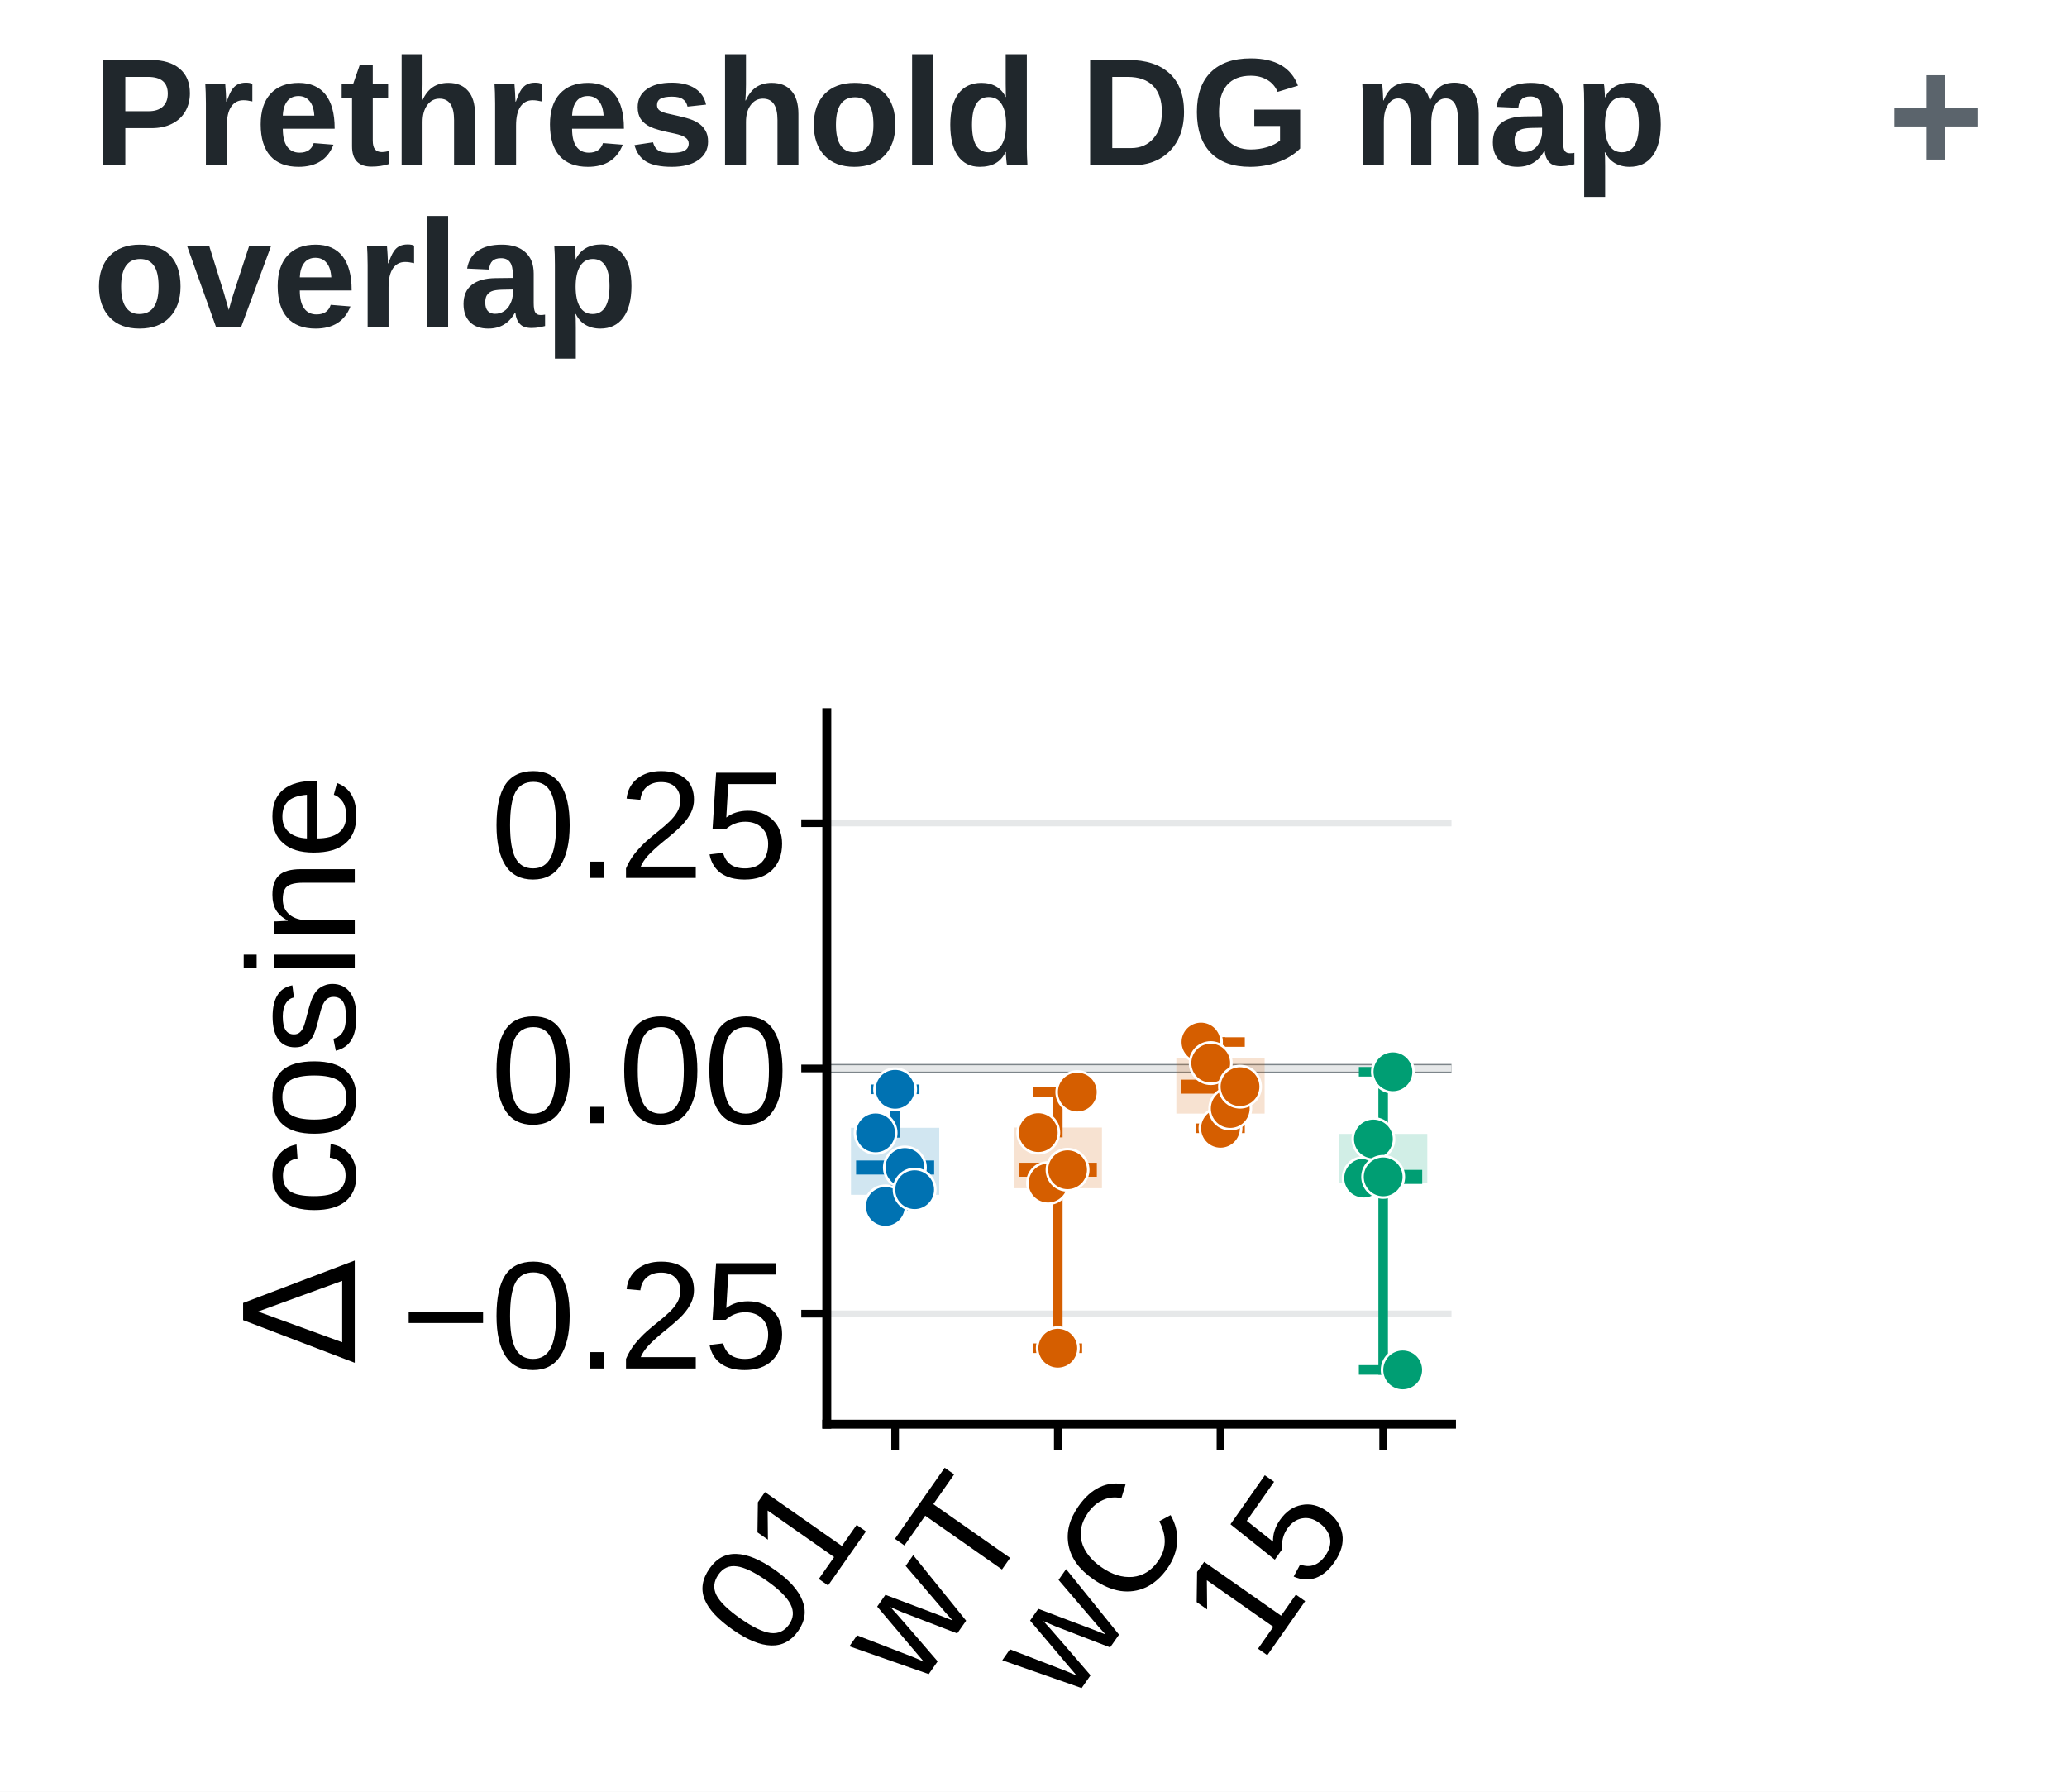
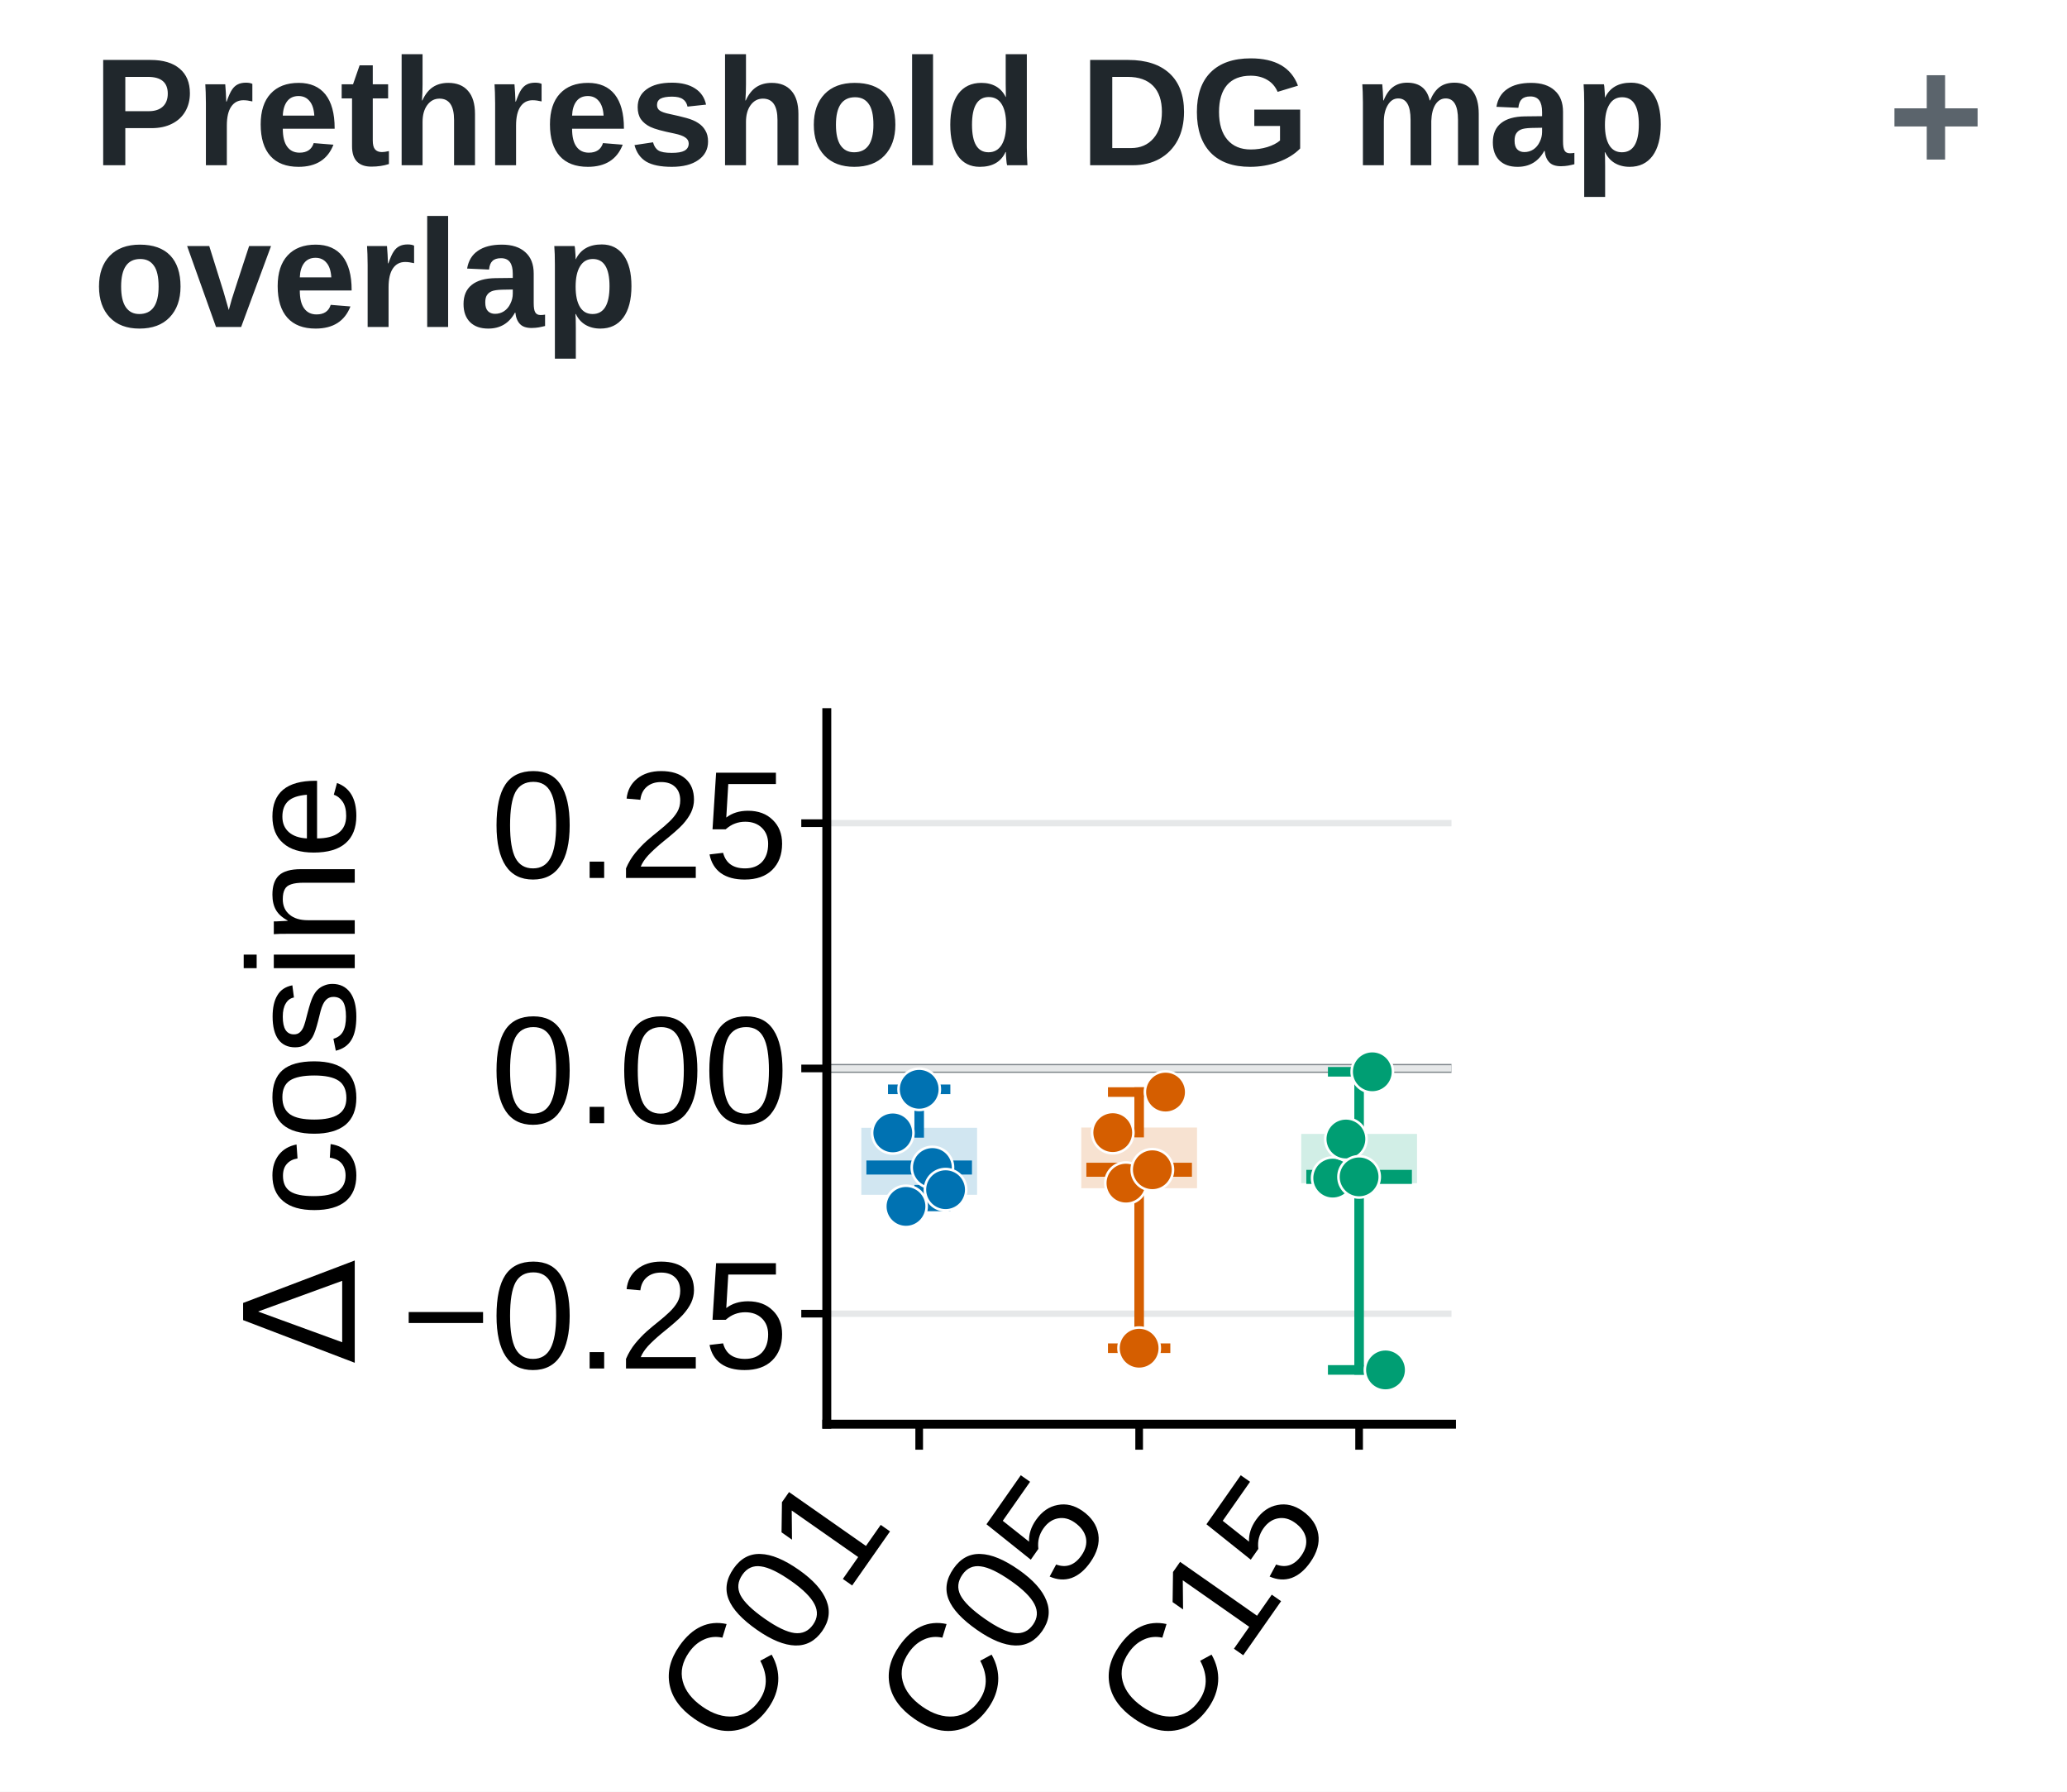
<svg xmlns="http://www.w3.org/2000/svg" xmlns:xlink="http://www.w3.org/1999/xlink" width="162pt" height="140.4pt" viewBox="0 0 162 140.4" version="1.1">
  <defs>
    <style type="text/css">*{stroke-linejoin: round; stroke-linecap: butt}</style>
  </defs>
  <g id="figure_1">
    <g id="patch_1">
      <path d="M 0 140.4 L 162 140.4 L 162 0 L 0 0 z " style="fill: #ffffff" />
    </g>
    <g id="axes_1">
      <g id="patch_2">
        <path d="M 64.8 111.6 L 113.76 111.6 L 113.76 55.843 L 64.8 55.843 z " style="fill: #ffffff" />
      </g>
      <g id="line2d_1">
        <path d="M 64.8 83.722 L 113.76 83.722 " clip-path="url(#p81a2403ec0)" style="fill: none; stroke: #7d858a; stroke-width: 0.7; stroke-linecap: square" />
      </g>
      <g id="matplotlib.axis_1">
        <g id="xtick_1">
          <g id="line2d_2">
            <defs>
              <path id="m8e8d9a8fae" d="M 0 0 L 0 2 " style="stroke: #000000; stroke-width: 0.6" />
            </defs>
            <g>
-               <use xlink:href="#m8e8d9a8fae" x="70.155" y="111.6" style="stroke: #000000; stroke-width: 0.6" />
+               <use xlink:href="#m8e8d9a8fae" x="72.041" y="111.6" style="stroke: #000000; stroke-width: 0.6" />
            </g>
          </g>
          <g id="text_1">
-             <text style="font-size: 12px; font-family: 'Arial'" transform="translate(60.54623 130.4593) rotate(-55)">01</text>
+             <text style="font-size: 12px; font-family: 'Arial'" transform="translate(57.46103 137.5582) rotate(-55)">C01</text>
          </g>
        </g>
        <g id="xtick_2">
          <g id="line2d_3">
            <g>
-               <use xlink:href="#m8e8d9a8fae" x="82.905" y="111.6" style="stroke: #000000; stroke-width: 0.6" />
+               <use xlink:href="#m8e8d9a8fae" x="89.28" y="111.6" style="stroke: #000000; stroke-width: 0.6" />
            </g>
          </g>
          <g id="text_2">
-             <text style="font-size: 12px; font-family: 'Arial'" transform="translate(71.77661 132.6295) rotate(-55)">wT</text>
+             <text style="font-size: 12px; font-family: 'Arial'" transform="translate(74.70047 137.5582) rotate(-55)">C05</text>
          </g>
        </g>
        <g id="xtick_3">
          <g id="line2d_4">
            <g>
-               <use xlink:href="#m8e8d9a8fae" x="95.655" y="111.6" style="stroke: #000000; stroke-width: 0.6" />
+               <use xlink:href="#m8e8d9a8fae" x="106.519" y="111.6" style="stroke: #000000; stroke-width: 0.6" />
            </g>
          </g>
          <g id="text_3">
-             <text style="font-size: 12px; font-family: 'Arial'" transform="translate(83.75981 133.7246) rotate(-55)">wC</text>
-           </g>
-         </g>
-         <g id="xtick_4">
-           <g id="line2d_5">
-             <g>
-               <use xlink:href="#m8e8d9a8fae" x="108.405" y="111.6" style="stroke: #000000; stroke-width: 0.6" />
-             </g>
-           </g>
-           <g id="text_4">
-             <text style="font-size: 12px; font-family: 'Arial'" transform="translate(98.79623 130.4593) rotate(-55)">15</text>
+             <text style="font-size: 12px; font-family: 'Arial'" transform="translate(91.93991 137.5582) rotate(-55)">C15</text>
          </g>
        </g>
      </g>
      <g id="matplotlib.axis_2">
        <g id="ytick_1">
+           <g id="line2d_5">
+             <path d="M 64.8 102.94 L 113.76 102.94 " clip-path="url(#p81a2403ec0)" style="fill: none; stroke: #e6e8e9; stroke-width: 0.5; stroke-linecap: square" />
+           </g>
          <g id="line2d_6">
-             <path d="M 64.8 102.94 L 113.76 102.94 " clip-path="url(#p81a2403ec0)" style="fill: none; stroke: #e6e8e9; stroke-width: 0.5; stroke-linecap: square" />
-           </g>
-           <g id="line2d_7">
            <defs>
              <path id="m2e3f482a18" d="M 0 0 L -2 0 " style="stroke: #000000; stroke-width: 0.6" />
            </defs>
            <g>
              <use xlink:href="#m2e3f482a18" x="64.8" y="102.94" style="stroke: #000000; stroke-width: 0.6" />
            </g>
          </g>
+           <g id="text_4">
+             <text style="font-size: 12px; font-family: 'Arial'; text-anchor: end" x="61.8" y="107.235" transform="rotate(-0 61.8 107.2348)">−0.25</text>
+           </g>
+         </g>
+         <g id="ytick_2">
+           <g id="line2d_7">
+             <path d="M 64.8 83.722 L 113.76 83.722 " clip-path="url(#p81a2403ec0)" style="fill: none; stroke: #e6e8e9; stroke-width: 0.5; stroke-linecap: square" />
+           </g>
+           <g id="line2d_8">
+             <g>
+               <use xlink:href="#m2e3f482a18" x="64.8" y="83.722" style="stroke: #000000; stroke-width: 0.6" />
+             </g>
+           </g>
          <g id="text_5">
-             <text style="font-size: 12px; font-family: 'Arial'; text-anchor: end" x="61.8" y="107.235" transform="rotate(-0 61.8 107.2348)">−0.25</text>
-           </g>
-         </g>
-         <g id="ytick_2">
-           <g id="line2d_8">
-             <path d="M 64.8 83.722 L 113.76 83.722 " clip-path="url(#p81a2403ec0)" style="fill: none; stroke: #e6e8e9; stroke-width: 0.5; stroke-linecap: square" />
-           </g>
+             <text style="font-size: 12px; font-family: 'Arial'; text-anchor: end" x="61.8" y="88.016" transform="rotate(-0 61.8 88.01629)">0.00</text>
+           </g>
+         </g>
+         <g id="ytick_3">
          <g id="line2d_9">
-             <g>
-               <use xlink:href="#m2e3f482a18" x="64.8" y="83.722" style="stroke: #000000; stroke-width: 0.6" />
+             <path d="M 64.8 64.503 L 113.76 64.503 " clip-path="url(#p81a2403ec0)" style="fill: none; stroke: #e6e8e9; stroke-width: 0.5; stroke-linecap: square" />
+           </g>
+           <g id="line2d_10">
+             <g>
+               <use xlink:href="#m2e3f482a18" x="64.8" y="64.503" style="stroke: #000000; stroke-width: 0.6" />
            </g>
          </g>
          <g id="text_6">
-             <text style="font-size: 12px; font-family: 'Arial'; text-anchor: end" x="61.8" y="88.016" transform="rotate(-0 61.8 88.01629)">0.00</text>
-           </g>
-         </g>
-         <g id="ytick_3">
-           <g id="line2d_10">
-             <path d="M 64.8 64.503 L 113.76 64.503 " clip-path="url(#p81a2403ec0)" style="fill: none; stroke: #e6e8e9; stroke-width: 0.5; stroke-linecap: square" />
-           </g>
-           <g id="line2d_11">
-             <g>
-               <use xlink:href="#m2e3f482a18" x="64.8" y="64.503" style="stroke: #000000; stroke-width: 0.6" />
-             </g>
-           </g>
-           <g id="text_7">
            <text style="font-size: 12px; font-family: 'Arial'; text-anchor: end" x="61.8" y="68.798" transform="rotate(-0 61.8 68.79779)">0.25</text>
          </g>
        </g>
-         <g id="text_8">
+         <g id="text_7">
          <g transform="translate(28.05313 106.8816) rotate(-90)">
            <text>
              <tspan x="0" y="-0.25" style="font-size: 12px; font-family: 'DejaVu Sans'">Δ</tspan>
              <tspan x="8.209" y="-0.25" style="font-size: 12px; font-family: 'Arial'"> </tspan>
              <tspan x="11.543" y="-0.25" style="font-size: 12px; font-family: 'Arial'">c</tspan>
              <tspan x="17.543" y="-0.25" style="font-size: 12px; font-family: 'Arial'">o</tspan>
              <tspan x="24.217" y="-0.25" style="font-size: 12px; font-family: 'Arial'">s</tspan>
              <tspan x="30.217" y="-0.25" style="font-size: 12px; font-family: 'Arial'">i</tspan>
              <tspan x="32.883" y="-0.25" style="font-size: 12px; font-family: 'Arial'">n</tspan>
              <tspan x="39.557" y="-0.25" style="font-size: 12px; font-family: 'Arial'">e</tspan>
            </text>
          </g>
        </g>
      </g>
      <g id="patch_3">
-         <path d="M 67.095 93.224 L 73.215 93.224 L 73.215 88.774 L 67.095 88.774 L 67.095 93.224 z " clip-path="url(#p81a2403ec0)" style="fill: #0072b2; opacity: 0.18; stroke: #0072b2; stroke-width: 0.8; stroke-linejoin: miter" />
+         <path d="M 67.903 93.224 L 76.178 93.224 L 76.178 88.774 L 67.903 88.774 L 67.903 93.224 z " clip-path="url(#p81a2403ec0)" style="fill: #0072b2; opacity: 0.18; stroke: #0072b2; stroke-width: 0.8; stroke-linejoin: miter" />
+       </g>
+       <g id="line2d_11">
+         <path d="M 72.041 93.224 L 72.041 94.534 " clip-path="url(#p81a2403ec0)" style="fill: none; stroke: #0072b2; stroke-width: 0.75; stroke-linecap: square" />
      </g>
      <g id="line2d_12">
-         <path d="M 70.155 93.224 L 70.155 94.534 " clip-path="url(#p81a2403ec0)" style="fill: none; stroke: #0072b2; stroke-width: 0.75; stroke-linecap: square" />
+         <path d="M 72.041 88.774 L 72.041 85.358 " clip-path="url(#p81a2403ec0)" style="fill: none; stroke: #0072b2; stroke-width: 0.75; stroke-linecap: square" />
      </g>
      <g id="line2d_13">
-         <path d="M 70.155 88.774 L 70.155 85.358 " clip-path="url(#p81a2403ec0)" style="fill: none; stroke: #0072b2; stroke-width: 0.75; stroke-linecap: square" />
+         <path d="M 69.972 94.534 L 74.109 94.534 " clip-path="url(#p81a2403ec0)" style="fill: none; stroke: #0072b2; stroke-width: 0.75; stroke-linecap: square" />
      </g>
      <g id="line2d_14">
-         <path d="M 68.625 94.534 L 71.685 94.534 " clip-path="url(#p81a2403ec0)" style="fill: none; stroke: #0072b2; stroke-width: 0.75; stroke-linecap: square" />
+         <path d="M 69.972 85.358 L 74.109 85.358 " clip-path="url(#p81a2403ec0)" style="fill: none; stroke: #0072b2; stroke-width: 0.75; stroke-linecap: square" />
+       </g>
+       <g id="patch_4">
+         <path d="M 85.143 92.71 L 93.417 92.71 L 93.417 88.753 L 85.143 88.753 L 85.143 92.71 z " clip-path="url(#p81a2403ec0)" style="fill: #d55e00; opacity: 0.18; stroke: #d55e00; stroke-width: 0.8; stroke-linejoin: miter" />
      </g>
      <g id="line2d_15">
-         <path d="M 68.625 85.358 L 71.685 85.358 " clip-path="url(#p81a2403ec0)" style="fill: none; stroke: #0072b2; stroke-width: 0.75; stroke-linecap: square" />
-       </g>
-       <g id="patch_4">
-         <path d="M 79.845 92.71 L 85.965 92.71 L 85.965 88.753 L 79.845 88.753 L 79.845 92.71 z " clip-path="url(#p81a2403ec0)" style="fill: #d55e00; opacity: 0.18; stroke: #d55e00; stroke-width: 0.8; stroke-linejoin: miter" />
+         <path d="M 89.28 92.71 L 89.28 105.645 " clip-path="url(#p81a2403ec0)" style="fill: none; stroke: #d55e00; stroke-width: 0.75; stroke-linecap: square" />
      </g>
      <g id="line2d_16">
-         <path d="M 82.905 92.71 L 82.905 105.645 " clip-path="url(#p81a2403ec0)" style="fill: none; stroke: #d55e00; stroke-width: 0.75; stroke-linecap: square" />
+         <path d="M 89.28 88.753 L 89.28 85.576 " clip-path="url(#p81a2403ec0)" style="fill: none; stroke: #d55e00; stroke-width: 0.75; stroke-linecap: square" />
      </g>
      <g id="line2d_17">
-         <path d="M 82.905 88.753 L 82.905 85.576 " clip-path="url(#p81a2403ec0)" style="fill: none; stroke: #d55e00; stroke-width: 0.75; stroke-linecap: square" />
+         <path d="M 87.211 105.645 L 91.349 105.645 " clip-path="url(#p81a2403ec0)" style="fill: none; stroke: #d55e00; stroke-width: 0.75; stroke-linecap: square" />
      </g>
      <g id="line2d_18">
-         <path d="M 81.375 105.645 L 84.435 105.645 " clip-path="url(#p81a2403ec0)" style="fill: none; stroke: #d55e00; stroke-width: 0.75; stroke-linecap: square" />
+         <path d="M 87.211 85.576 L 91.349 85.576 " clip-path="url(#p81a2403ec0)" style="fill: none; stroke: #d55e00; stroke-width: 0.75; stroke-linecap: square" />
+       </g>
+       <g id="patch_5">
+         <path d="M 102.382 92.317 L 110.657 92.317 L 110.657 89.254 L 102.382 89.254 L 102.382 92.317 z " clip-path="url(#p81a2403ec0)" style="fill: #009e73; opacity: 0.18; stroke: #009e73; stroke-width: 0.8; stroke-linejoin: miter" />
      </g>
      <g id="line2d_19">
-         <path d="M 81.375 85.576 L 84.435 85.576 " clip-path="url(#p81a2403ec0)" style="fill: none; stroke: #d55e00; stroke-width: 0.75; stroke-linecap: square" />
-       </g>
-       <g id="patch_5">
-         <path d="M 92.595 86.863 L 98.715 86.863 L 98.715 83.305 L 92.595 83.305 L 92.595 86.863 z " clip-path="url(#p81a2403ec0)" style="fill: #d55e00; opacity: 0.18; stroke: #d55e00; stroke-width: 0.8; stroke-linejoin: miter" />
+         <path d="M 106.519 92.317 L 106.519 107.347 " clip-path="url(#p81a2403ec0)" style="fill: none; stroke: #009e73; stroke-width: 0.75; stroke-linecap: square" />
      </g>
      <g id="line2d_20">
-         <path d="M 95.655 86.863 L 95.655 88.414 " clip-path="url(#p81a2403ec0)" style="fill: none; stroke: #d55e00; stroke-width: 0.75; stroke-linecap: square" />
+         <path d="M 106.519 89.254 L 106.519 83.986 " clip-path="url(#p81a2403ec0)" style="fill: none; stroke: #009e73; stroke-width: 0.75; stroke-linecap: square" />
      </g>
      <g id="line2d_21">
-         <path d="M 95.655 83.305 L 95.655 81.655 " clip-path="url(#p81a2403ec0)" style="fill: none; stroke: #d55e00; stroke-width: 0.75; stroke-linecap: square" />
+         <path d="M 104.451 107.347 L 108.588 107.347 " clip-path="url(#p81a2403ec0)" style="fill: none; stroke: #009e73; stroke-width: 0.75; stroke-linecap: square" />
      </g>
      <g id="line2d_22">
-         <path d="M 94.125 88.414 L 97.185 88.414 " clip-path="url(#p81a2403ec0)" style="fill: none; stroke: #d55e00; stroke-width: 0.75; stroke-linecap: square" />
+         <path d="M 104.451 83.986 L 108.588 83.986 " clip-path="url(#p81a2403ec0)" style="fill: none; stroke: #009e73; stroke-width: 0.75; stroke-linecap: square" />
      </g>
      <g id="line2d_23">
-         <path d="M 94.125 81.655 L 97.185 81.655 " clip-path="url(#p81a2403ec0)" style="fill: none; stroke: #d55e00; stroke-width: 0.75; stroke-linecap: square" />
+         <path d="M 67.903 91.486 L 76.178 91.486 " clip-path="url(#p81a2403ec0)" style="fill: none; stroke: #0072b2; stroke-width: 1.1" />
+       </g>
+       <g id="line2d_24">
+         <path d="M 85.143 91.662 L 93.417 91.662 " clip-path="url(#p81a2403ec0)" style="fill: none; stroke: #d55e00; stroke-width: 1.1" />
+       </g>
+       <g id="line2d_25">
+         <path d="M 102.382 92.22 L 110.657 92.22 " clip-path="url(#p81a2403ec0)" style="fill: none; stroke: #009e73; stroke-width: 1.1" />
      </g>
      <g id="patch_6">
-         <path d="M 105.345 92.317 L 111.465 92.317 L 111.465 89.254 L 105.345 89.254 L 105.345 92.317 z " clip-path="url(#p81a2403ec0)" style="fill: #009e73; opacity: 0.18; stroke: #009e73; stroke-width: 0.8; stroke-linejoin: miter" />
-       </g>
-       <g id="line2d_24">
-         <path d="M 108.405 92.317 L 108.405 107.347 " clip-path="url(#p81a2403ec0)" style="fill: none; stroke: #009e73; stroke-width: 0.75; stroke-linecap: square" />
-       </g>
-       <g id="line2d_25">
-         <path d="M 108.405 89.254 L 108.405 83.986 " clip-path="url(#p81a2403ec0)" style="fill: none; stroke: #009e73; stroke-width: 0.75; stroke-linecap: square" />
-       </g>
-       <g id="line2d_26">
-         <path d="M 106.875 107.347 L 109.935 107.347 " clip-path="url(#p81a2403ec0)" style="fill: none; stroke: #009e73; stroke-width: 0.75; stroke-linecap: square" />
-       </g>
-       <g id="line2d_27">
-         <path d="M 106.875 83.986 L 109.935 83.986 " clip-path="url(#p81a2403ec0)" style="fill: none; stroke: #009e73; stroke-width: 0.75; stroke-linecap: square" />
-       </g>
-       <g id="line2d_28">
-         <path d="M 67.095 91.486 L 73.215 91.486 " clip-path="url(#p81a2403ec0)" style="fill: none; stroke: #0072b2; stroke-width: 1.1" />
-       </g>
-       <g id="line2d_29">
-         <path d="M 79.845 91.662 L 85.965 91.662 " clip-path="url(#p81a2403ec0)" style="fill: none; stroke: #d55e00; stroke-width: 1.1" />
-       </g>
-       <g id="line2d_30">
-         <path d="M 92.595 85.152 L 98.715 85.152 " clip-path="url(#p81a2403ec0)" style="fill: none; stroke: #d55e00; stroke-width: 1.1" />
-       </g>
-       <g id="line2d_31">
-         <path d="M 105.345 92.22 L 111.465 92.22 " clip-path="url(#p81a2403ec0)" style="fill: none; stroke: #009e73; stroke-width: 1.1" />
+         <path d="M 64.8 111.6 L 64.8 55.843 " style="fill: none; stroke: #000000; stroke-width: 0.7; stroke-linejoin: miter; stroke-linecap: square" />
      </g>
      <g id="patch_7">
-         <path d="M 64.8 111.6 L 64.8 55.843 " style="fill: none; stroke: #000000; stroke-width: 0.7; stroke-linejoin: miter; stroke-linecap: square" />
-       </g>
-       <g id="patch_8">
        <path d="M 64.8 111.6 L 113.76 111.6 " style="fill: none; stroke: #000000; stroke-width: 0.7; stroke-linejoin: miter; stroke-linecap: square" />
      </g>
      <g id="PathCollection_1">
        <defs>
          <path id="m5e7a2a0da0" d="M 0 1.62 C 0.43 1.62 0.842 1.449 1.146 1.146 C 1.449 0.842 1.62 0.43 1.62 0 C 1.62 -0.43 1.449 -0.842 1.146 -1.146 C 0.842 -1.449 0.43 -1.62 0 -1.62 C -0.43 -1.62 -0.842 -1.449 -1.146 -1.146 C -1.449 -0.842 -1.62 -0.43 -1.62 0 C -1.62 0.43 -1.449 0.842 -1.146 1.146 C -0.842 1.449 -0.43 1.62 0 1.62 z " style="stroke: #ffffff; stroke-width: 0.2" />
        </defs>
        <g clip-path="url(#p81a2403ec0)">
-           <use xlink:href="#m5e7a2a0da0" x="68.625" y="88.774" style="fill: #0072b2; stroke: #ffffff; stroke-width: 0.2" />
-           <use xlink:href="#m5e7a2a0da0" x="69.39" y="94.534" style="fill: #0072b2; stroke: #ffffff; stroke-width: 0.2" />
-           <use xlink:href="#m5e7a2a0da0" x="70.155" y="85.358" style="fill: #0072b2; stroke: #ffffff; stroke-width: 0.2" />
-           <use xlink:href="#m5e7a2a0da0" x="70.92" y="91.486" style="fill: #0072b2; stroke: #ffffff; stroke-width: 0.2" />
-           <use xlink:href="#m5e7a2a0da0" x="71.685" y="93.224" style="fill: #0072b2; stroke: #ffffff; stroke-width: 0.2" />
+           <use xlink:href="#m5e7a2a0da0" x="69.972" y="88.774" style="fill: #0072b2; stroke: #ffffff; stroke-width: 0.2" />
+           <use xlink:href="#m5e7a2a0da0" x="71.006" y="94.534" style="fill: #0072b2; stroke: #ffffff; stroke-width: 0.2" />
+           <use xlink:href="#m5e7a2a0da0" x="72.041" y="85.358" style="fill: #0072b2; stroke: #ffffff; stroke-width: 0.2" />
+           <use xlink:href="#m5e7a2a0da0" x="73.075" y="91.486" style="fill: #0072b2; stroke: #ffffff; stroke-width: 0.2" />
+           <use xlink:href="#m5e7a2a0da0" x="74.109" y="93.224" style="fill: #0072b2; stroke: #ffffff; stroke-width: 0.2" />
        </g>
      </g>
      <g id="PathCollection_2">
        <defs>
          <path id="m7c93157acc" d="M 0 1.62 C 0.43 1.62 0.842 1.449 1.146 1.146 C 1.449 0.842 1.62 0.43 1.62 0 C 1.62 -0.43 1.449 -0.842 1.146 -1.146 C 0.842 -1.449 0.43 -1.62 0 -1.62 C -0.43 -1.62 -0.842 -1.449 -1.146 -1.146 C -1.449 -0.842 -1.62 -0.43 -1.62 0 C -1.62 0.43 -1.449 0.842 -1.146 1.146 C -0.842 1.449 -0.43 1.62 0 1.62 z " style="stroke: #ffffff; stroke-width: 0.2" />
        </defs>
        <g clip-path="url(#p81a2403ec0)">
-           <use xlink:href="#m7c93157acc" x="81.375" y="88.753" style="fill: #d55e00; stroke: #ffffff; stroke-width: 0.2" />
-           <use xlink:href="#m7c93157acc" x="82.14" y="92.71" style="fill: #d55e00; stroke: #ffffff; stroke-width: 0.2" />
-           <use xlink:href="#m7c93157acc" x="82.905" y="105.645" style="fill: #d55e00; stroke: #ffffff; stroke-width: 0.2" />
-           <use xlink:href="#m7c93157acc" x="83.67" y="91.662" style="fill: #d55e00; stroke: #ffffff; stroke-width: 0.2" />
-           <use xlink:href="#m7c93157acc" x="84.435" y="85.576" style="fill: #d55e00; stroke: #ffffff; stroke-width: 0.2" />
+           <use xlink:href="#m7c93157acc" x="87.211" y="88.753" style="fill: #d55e00; stroke: #ffffff; stroke-width: 0.2" />
+           <use xlink:href="#m7c93157acc" x="88.246" y="92.71" style="fill: #d55e00; stroke: #ffffff; stroke-width: 0.2" />
+           <use xlink:href="#m7c93157acc" x="89.28" y="105.645" style="fill: #d55e00; stroke: #ffffff; stroke-width: 0.2" />
+           <use xlink:href="#m7c93157acc" x="90.314" y="91.662" style="fill: #d55e00; stroke: #ffffff; stroke-width: 0.2" />
+           <use xlink:href="#m7c93157acc" x="91.349" y="85.576" style="fill: #d55e00; stroke: #ffffff; stroke-width: 0.2" />
        </g>
      </g>
      <g id="PathCollection_3">
-         <g clip-path="url(#p81a2403ec0)">
-           <use xlink:href="#m7c93157acc" x="94.125" y="81.655" style="fill: #d55e00; stroke: #ffffff; stroke-width: 0.2" />
-           <use xlink:href="#m7c93157acc" x="94.89" y="83.305" style="fill: #d55e00; stroke: #ffffff; stroke-width: 0.2" />
-           <use xlink:href="#m7c93157acc" x="95.655" y="88.414" style="fill: #d55e00; stroke: #ffffff; stroke-width: 0.2" />
-           <use xlink:href="#m7c93157acc" x="96.42" y="86.863" style="fill: #d55e00; stroke: #ffffff; stroke-width: 0.2" />
-           <use xlink:href="#m7c93157acc" x="97.185" y="85.152" style="fill: #d55e00; stroke: #ffffff; stroke-width: 0.2" />
-         </g>
-       </g>
-       <g id="PathCollection_4">
        <defs>
          <path id="mf26314e9b7" d="M 0 1.62 C 0.43 1.62 0.842 1.449 1.146 1.146 C 1.449 0.842 1.62 0.43 1.62 0 C 1.62 -0.43 1.449 -0.842 1.146 -1.146 C 0.842 -1.449 0.43 -1.62 0 -1.62 C -0.43 -1.62 -0.842 -1.449 -1.146 -1.146 C -1.449 -0.842 -1.62 -0.43 -1.62 0 C -1.62 0.43 -1.449 0.842 -1.146 1.146 C -0.842 1.449 -0.43 1.62 0 1.62 z " style="stroke: #ffffff; stroke-width: 0.2" />
        </defs>
        <g clip-path="url(#p81a2403ec0)">
-           <use xlink:href="#mf26314e9b7" x="106.875" y="92.317" style="fill: #009e73; stroke: #ffffff; stroke-width: 0.2" />
-           <use xlink:href="#mf26314e9b7" x="107.64" y="89.254" style="fill: #009e73; stroke: #ffffff; stroke-width: 0.2" />
-           <use xlink:href="#mf26314e9b7" x="108.405" y="92.22" style="fill: #009e73; stroke: #ffffff; stroke-width: 0.2" />
-           <use xlink:href="#mf26314e9b7" x="109.17" y="83.986" style="fill: #009e73; stroke: #ffffff; stroke-width: 0.2" />
-           <use xlink:href="#mf26314e9b7" x="109.935" y="107.347" style="fill: #009e73; stroke: #ffffff; stroke-width: 0.2" />
-         </g>
-       </g>
-     </g>
-     <g id="text_9">
+           <use xlink:href="#mf26314e9b7" x="104.451" y="92.317" style="fill: #009e73; stroke: #ffffff; stroke-width: 0.2" />
+           <use xlink:href="#mf26314e9b7" x="105.485" y="89.254" style="fill: #009e73; stroke: #ffffff; stroke-width: 0.2" />
+           <use xlink:href="#mf26314e9b7" x="106.519" y="92.22" style="fill: #009e73; stroke: #ffffff; stroke-width: 0.2" />
+           <use xlink:href="#mf26314e9b7" x="107.554" y="83.986" style="fill: #009e73; stroke: #ffffff; stroke-width: 0.2" />
+           <use xlink:href="#mf26314e9b7" x="108.588" y="107.347" style="fill: #009e73; stroke: #ffffff; stroke-width: 0.2" />
+         </g>
+       </g>
+     </g>
+     <g id="text_8">
      <text style="font-weight: 700; font-size: 12px; font-family: 'Arial'; fill: #20272c" transform="translate(7.29 12.94763)">Prethreshold DG map</text>
      <text style="font-weight: 700; font-size: 12px; font-family: 'Arial'; fill: #20272c" transform="translate(7.29 25.623)">overlap</text>
    </g>
-     <g id="text_10">
+     <g id="text_9">
      <text style="font-weight: 700; font-size: 13px; font-family: 'Arial'; text-anchor: end; fill: #5b646c" x="155.52" y="13.517" transform="rotate(-0 155.52 13.51716)">+</text>
    </g>
  </g>
  <defs>
    <clipPath id="p81a2403ec0">
      <rect x="64.8" y="55.843" width="48.96" height="55.757" />
    </clipPath>
  </defs>
</svg>
